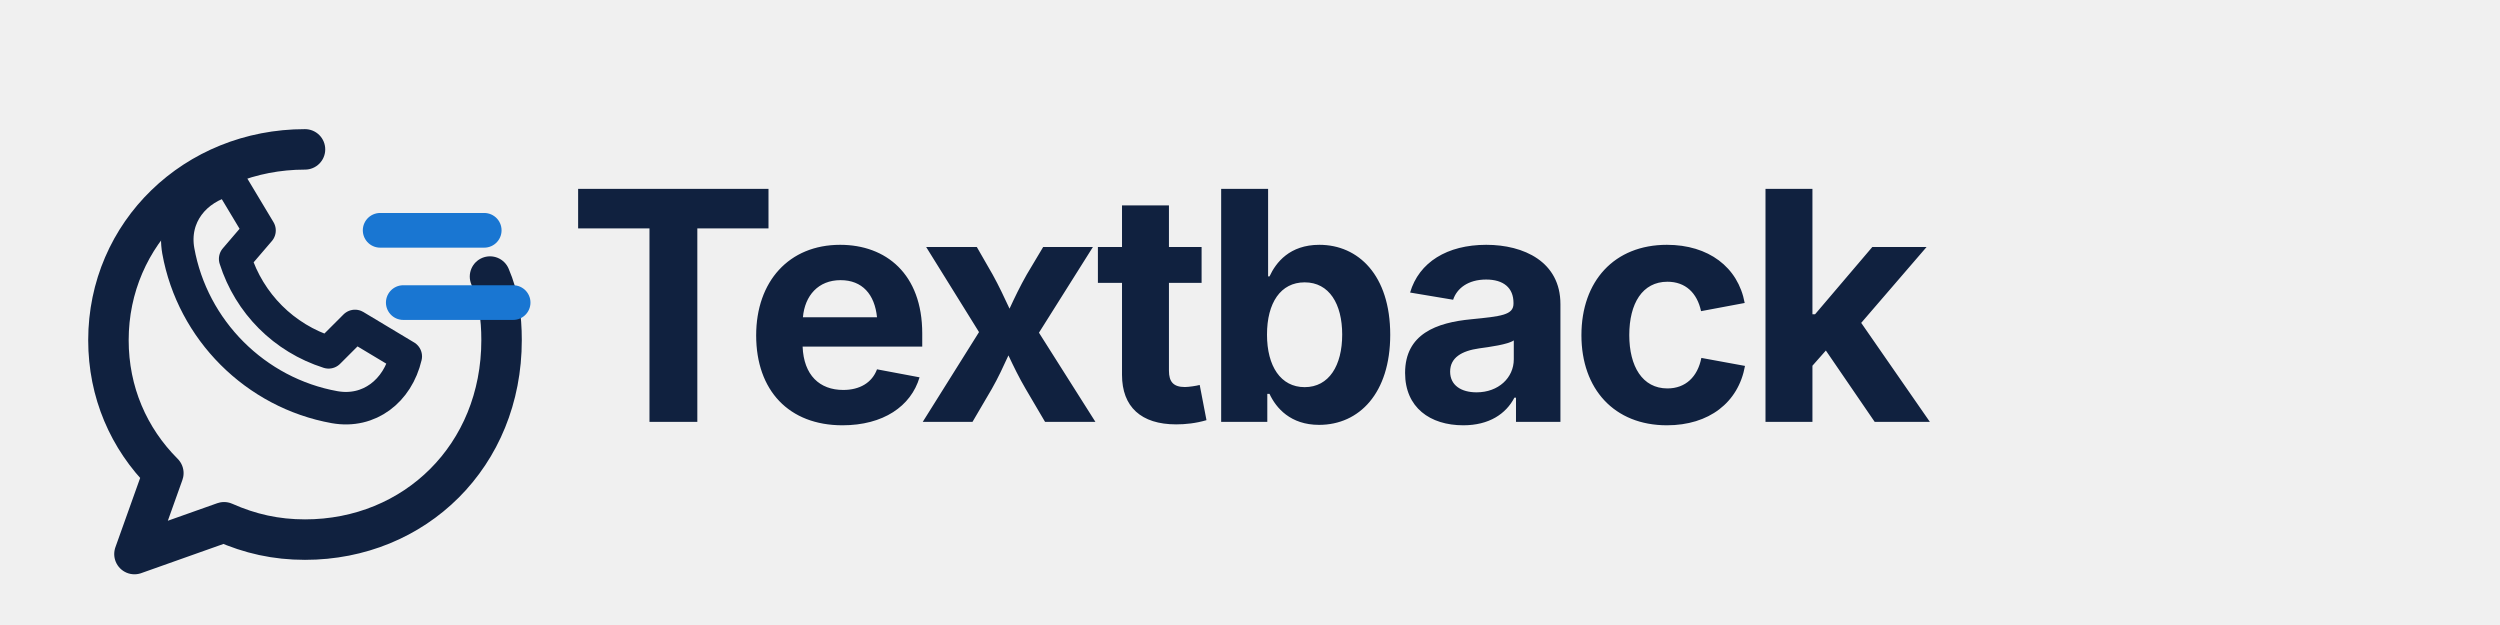
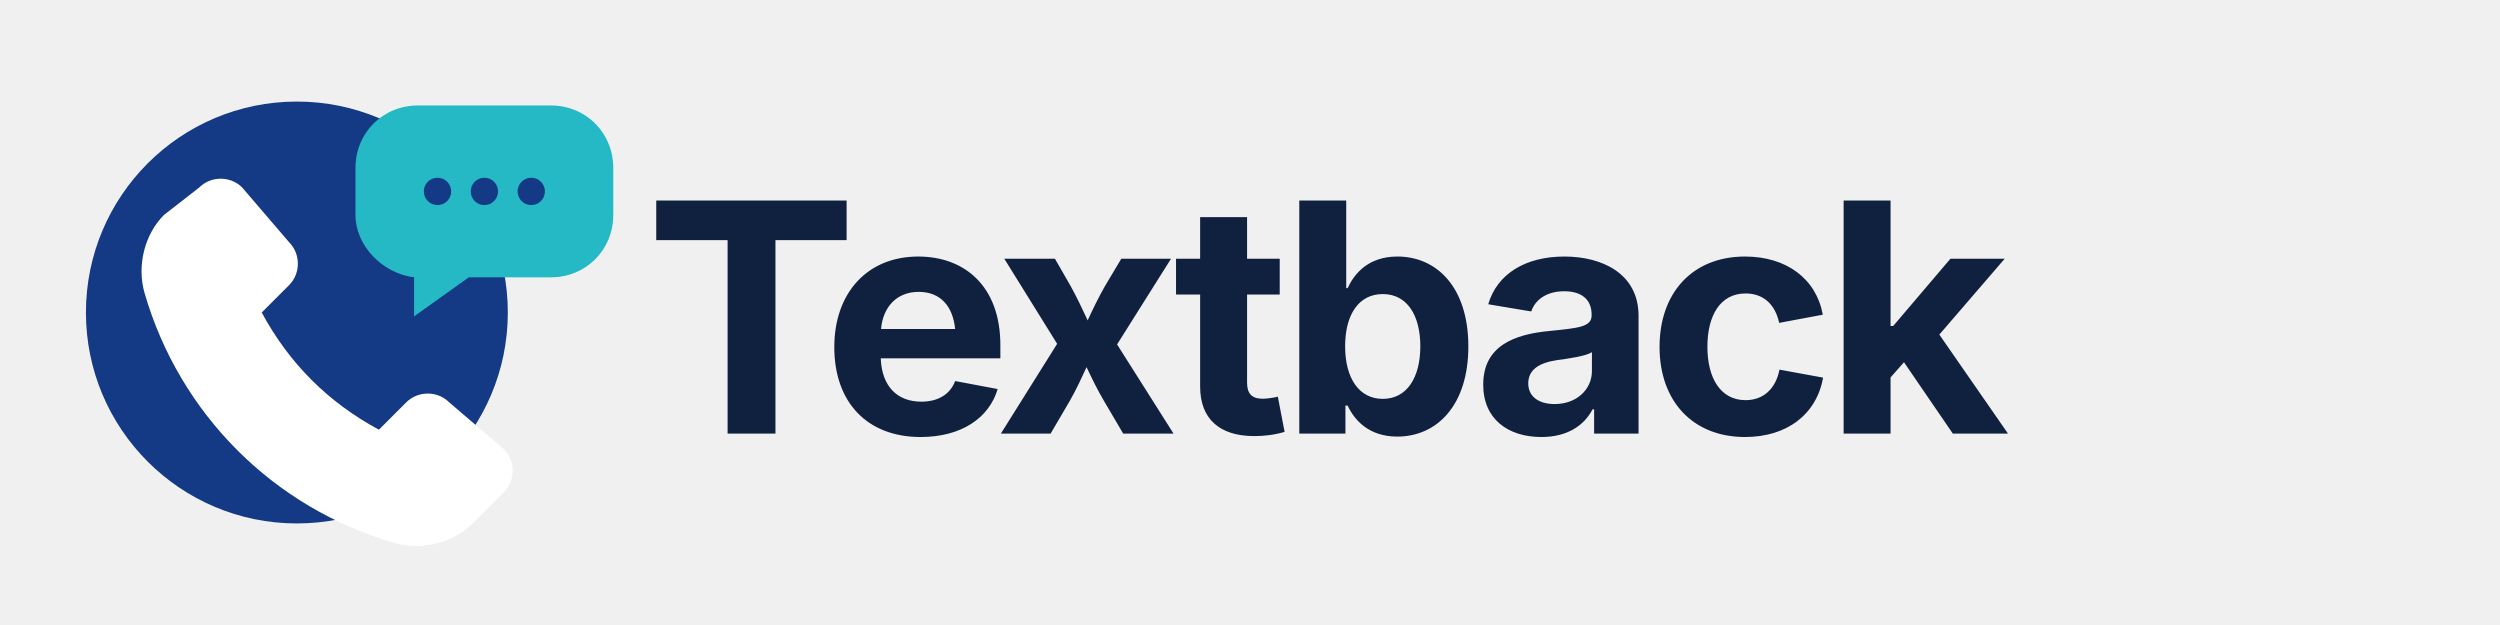
<svg xmlns="http://www.w3.org/2000/svg" viewBox="0 0 640 160" role="img" aria-labelledby="title desc" preserveAspectRatio="xMinYMid meet">
-   <g transform="translate(10 19) scale(.74)" fill="none" stroke="#10213f" stroke-width="14" stroke-linecap="round" stroke-linejoin="round">
-     <path d="M92 26c-38 0-68 29-68 66 0 18 7 34 19 46l-10 28 31-11c9 4 18 6 28 6 38 0 68-29 68-69 0-8-1-15-4-22" />
+   <g>
+     <circle cx="76" cy="80" r="54" fill="#143985" />
+     <path d="M51 48c3-3 8-3 11 0l12 14c3 3 3 8 0 11l-7 7c7 13 17 23 30 30l7-7c3-3 8-3 11 0l14 12c3 3 3 8 0 11l-8 8c-5 5-13 7-20 5-31-9-55-33-64-64-2-7 0-15 5-20l9-7z" fill="#fff" />
+     <g transform="translate(91 27)">
+       <path d="M0 16C0 7 7 0 16 0h34c9 0 16 7 16 16v12c0 9-7 16-16 16H29L15 54V44C7 43 0 36 0 28V16z" fill="#25b8c5" />
+       <circle cx="21" cy="22" r="3.5" fill="#143985" />
+       <circle cx="33" cy="22" r="3.5" fill="#143985" />
+       <circle cx="45" cy="22" r="3.5" fill="#143985" />
+     </g>
  </g>
-   <g transform="translate(29 33) scale(.52)" fill="none" stroke="#10213f" stroke-width="16" stroke-linecap="round" stroke-linejoin="round">
-     <path d="M60 64c7 22 24 39 46 46l13-13 25 15c-4 17-18 28-35 25-39-7-70-38-77-77-3-17 8-31 25-35l15 25-12 14z" />
-   </g>
-   <g transform="translate(10 19) scale(.74)" stroke="#1976d2" stroke-width="12" stroke-linecap="round">
-     <path d="M118 54h36" />
-     <path d="M126 79h38" />
-   </g>
-   <text x="145" y="108" fill="#10213f" font-family="Inter,Arial,sans-serif" font-size="82" font-weight="750" letter-spacing="-3">Textback</text>
+   <text x="165" y="111" fill="#10213f" font-family="Inter,Arial,sans-serif" font-size="82" font-weight="750" letter-spacing="-3">Textback</text>
</svg>
